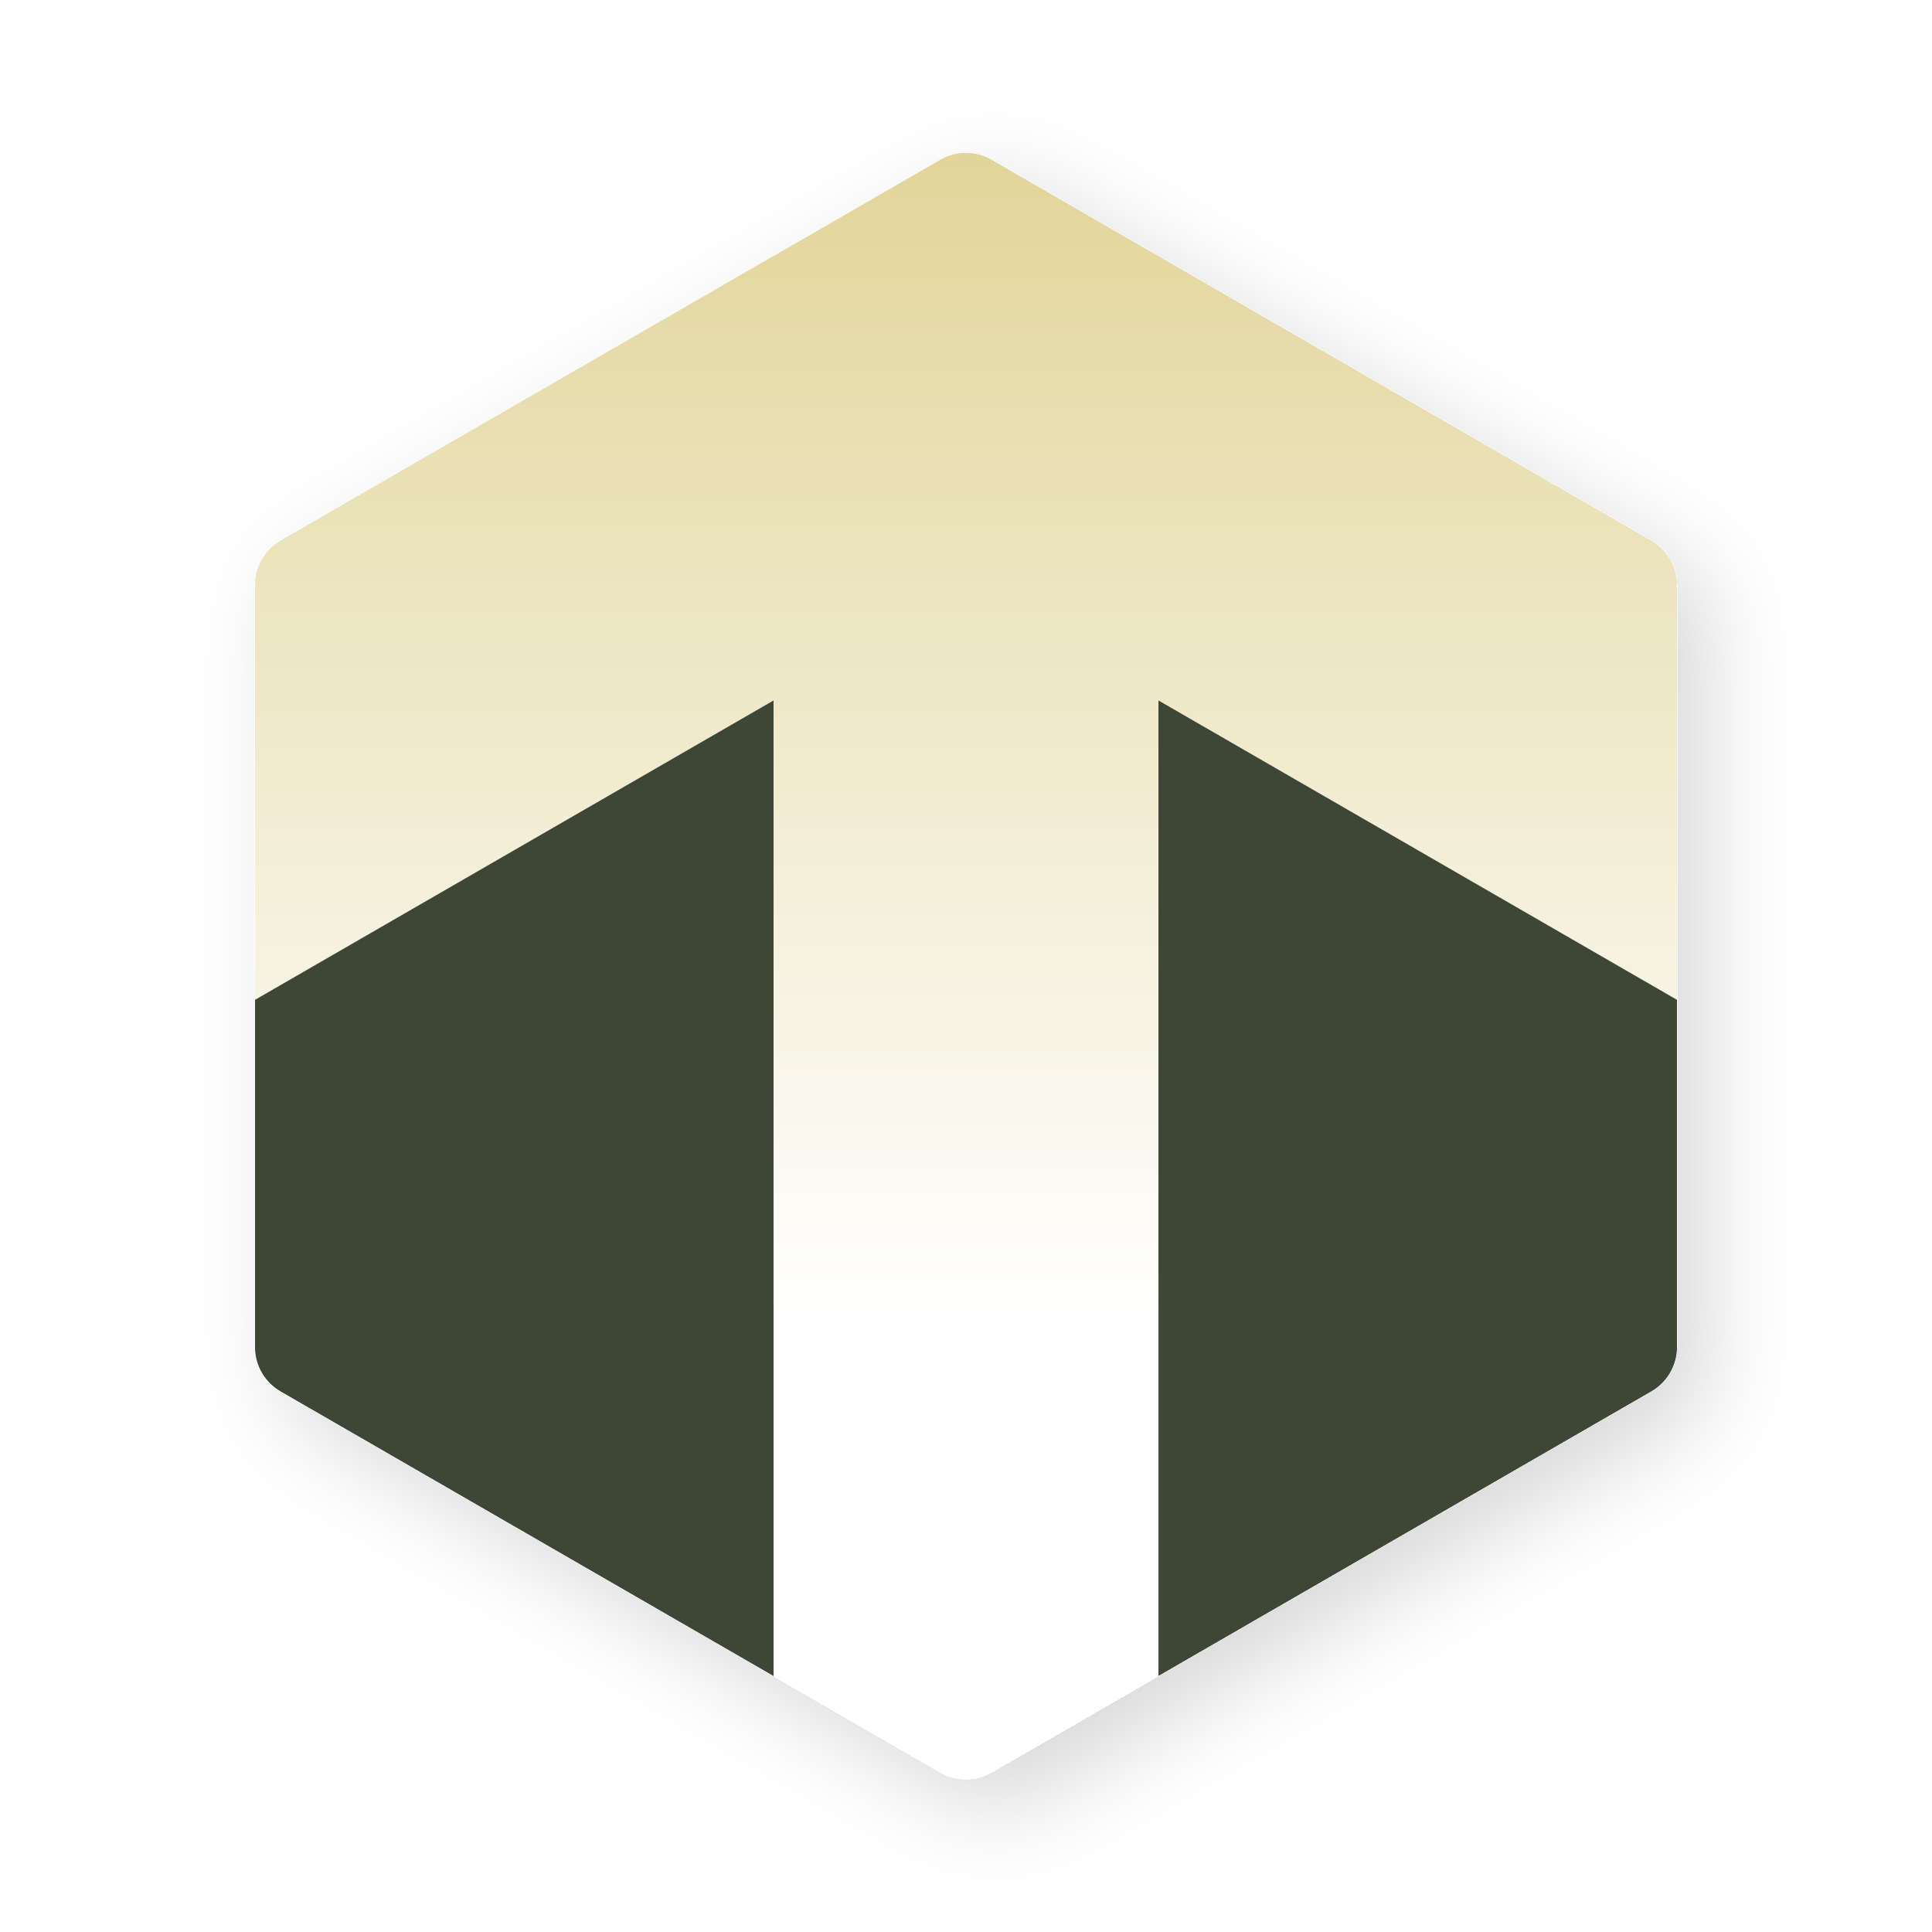
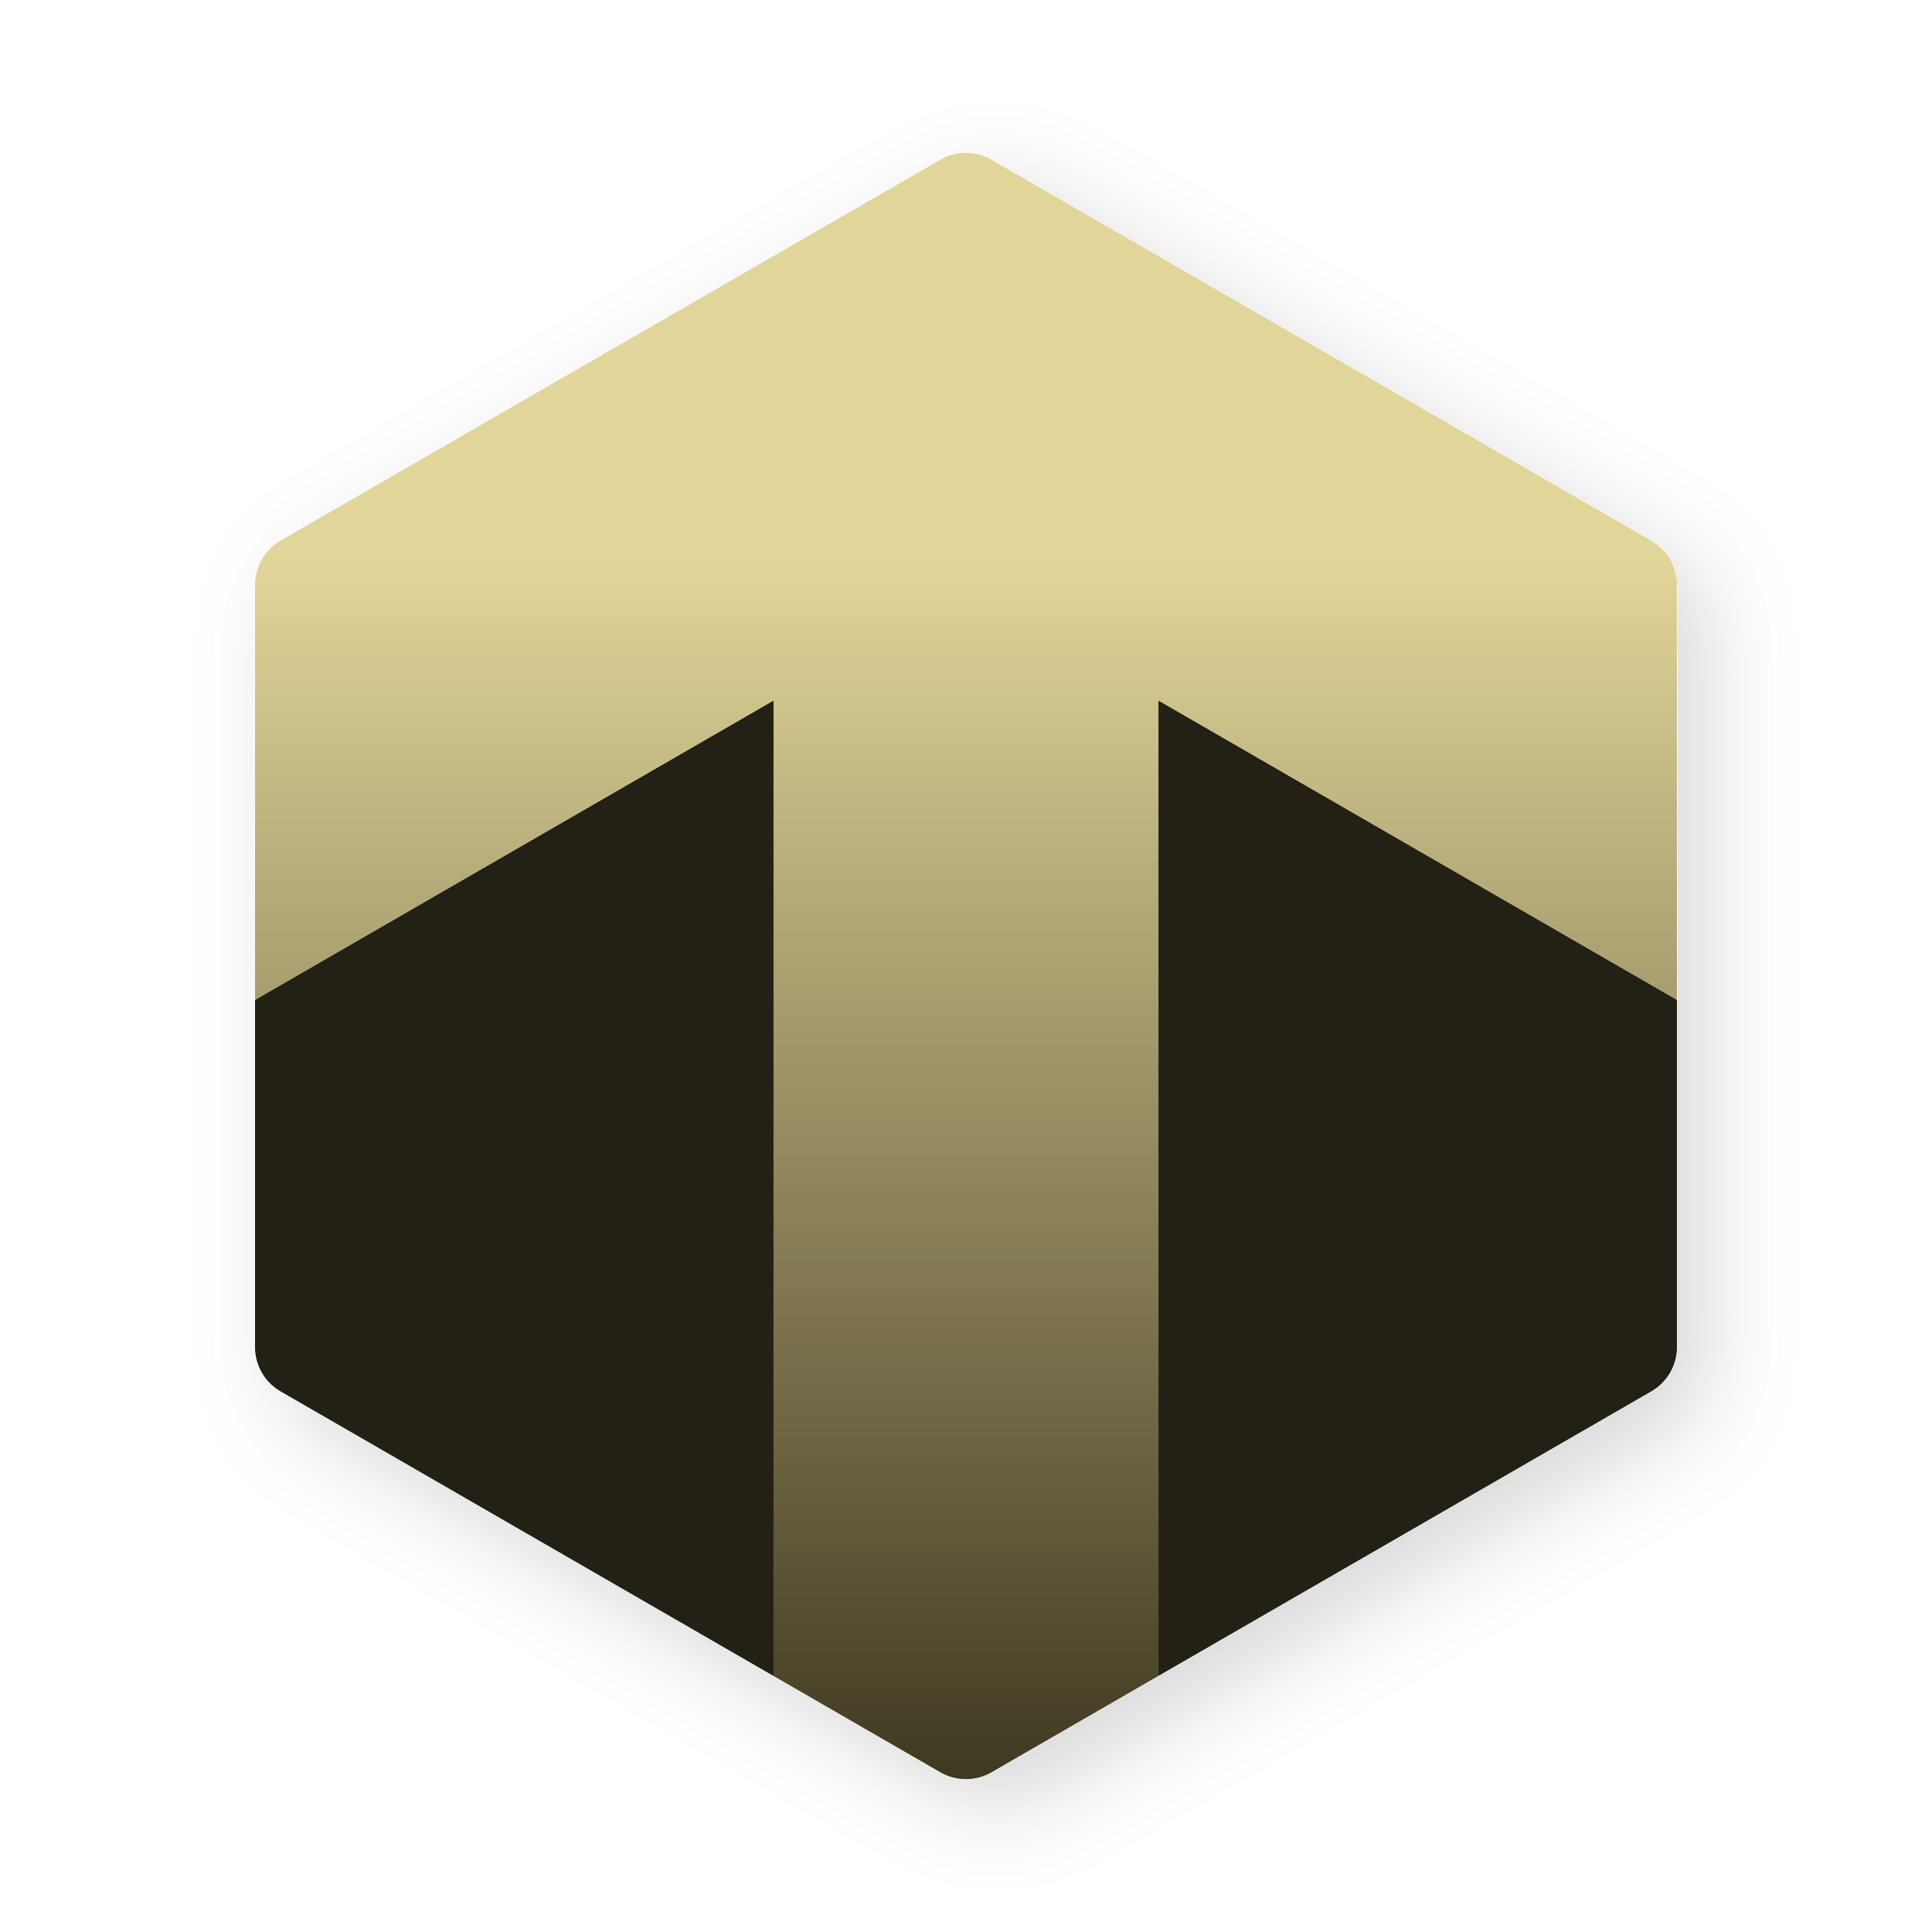
<svg xmlns="http://www.w3.org/2000/svg" width="256" height="256" fill="none">
  <g filter="url(#a)">
+     <path fill="#232116" d="M102.5 33.918 37.189 71.626a6.868 6.868 0 0 0-.184.11L102.5 33.922v-.004ZM33.789 132.483v46.004a6.8 6.8 0 0 0 3.4 5.889l65.311 37.707V92.813l-68.711 39.67ZM153.5 222.073V92.813l68.712 39.67v45.994a6.8 6.8 0 0 1-3.4 5.889L153.5 222.073Z" />
    <path fill="url(#b)" d="M222.212 132.483v-54.96a6.8 6.8 0 0 0-3.4-5.89l-87.419-50.47a6.8 6.8 0 0 0-6.8 0L102.5 33.918v.004L37.005 71.736a6.8 6.8 0 0 0-3.216 5.78v54.967l68.711-39.67v129.27l22.093 12.754a6.797 6.797 0 0 0 6.799 0l22.108-12.764V92.813l68.712 39.67Z" />
-     <path fill="#3E4636" d="M102.5 33.918 37.189 71.626a6.868 6.868 0 0 0-.184.11L102.5 33.922v-.004ZM33.789 132.483v46.004a6.8 6.8 0 0 0 3.4 5.889l65.311 37.707V92.813l-68.711 39.67ZM153.5 222.073V92.813l68.712 39.67v45.994a6.8 6.8 0 0 1-3.4 5.889L153.5 222.073Z" />
  </g>
  <defs>
    <linearGradient id="b" x1="128" x2="128" y1="20.252" y2="235.748" gradientUnits="userSpaceOnUse">
-       <stop stop-color="#E1D599" />
-       <stop offset=".715" stop-color="#fff" />
+       <stop offset=".25" stop-color="#E1D599" />
+       <stop offset="1" stop-color="#3F3921" />
    </linearGradient>
    <filter id="a" width="212.423" height="239.496" x="25.789" y="12.252" color-interpolation-filters="sRGB" filterUnits="userSpaceOnUse">
      <feFlood flood-opacity="0" result="BackgroundImageFix" />
      <feColorMatrix in="SourceAlpha" result="hardAlpha" values="0 0 0 0 0 0 0 0 0 0 0 0 0 0 0 0 0 0 127 0" />
      <feOffset dx="4" dy="4" />
      <feGaussianBlur stdDeviation="6" />
      <feComposite in2="hardAlpha" operator="out" />
      <feColorMatrix values="0 0 0 0 0 0 0 0 0 0 0 0 0 0 0 0 0 0 0.15 0" />
      <feBlend in2="BackgroundImageFix" result="effect1_dropShadow_49_62" />
      <feBlend in="SourceGraphic" in2="effect1_dropShadow_49_62" result="shape" />
    </filter>
  </defs>
</svg>
